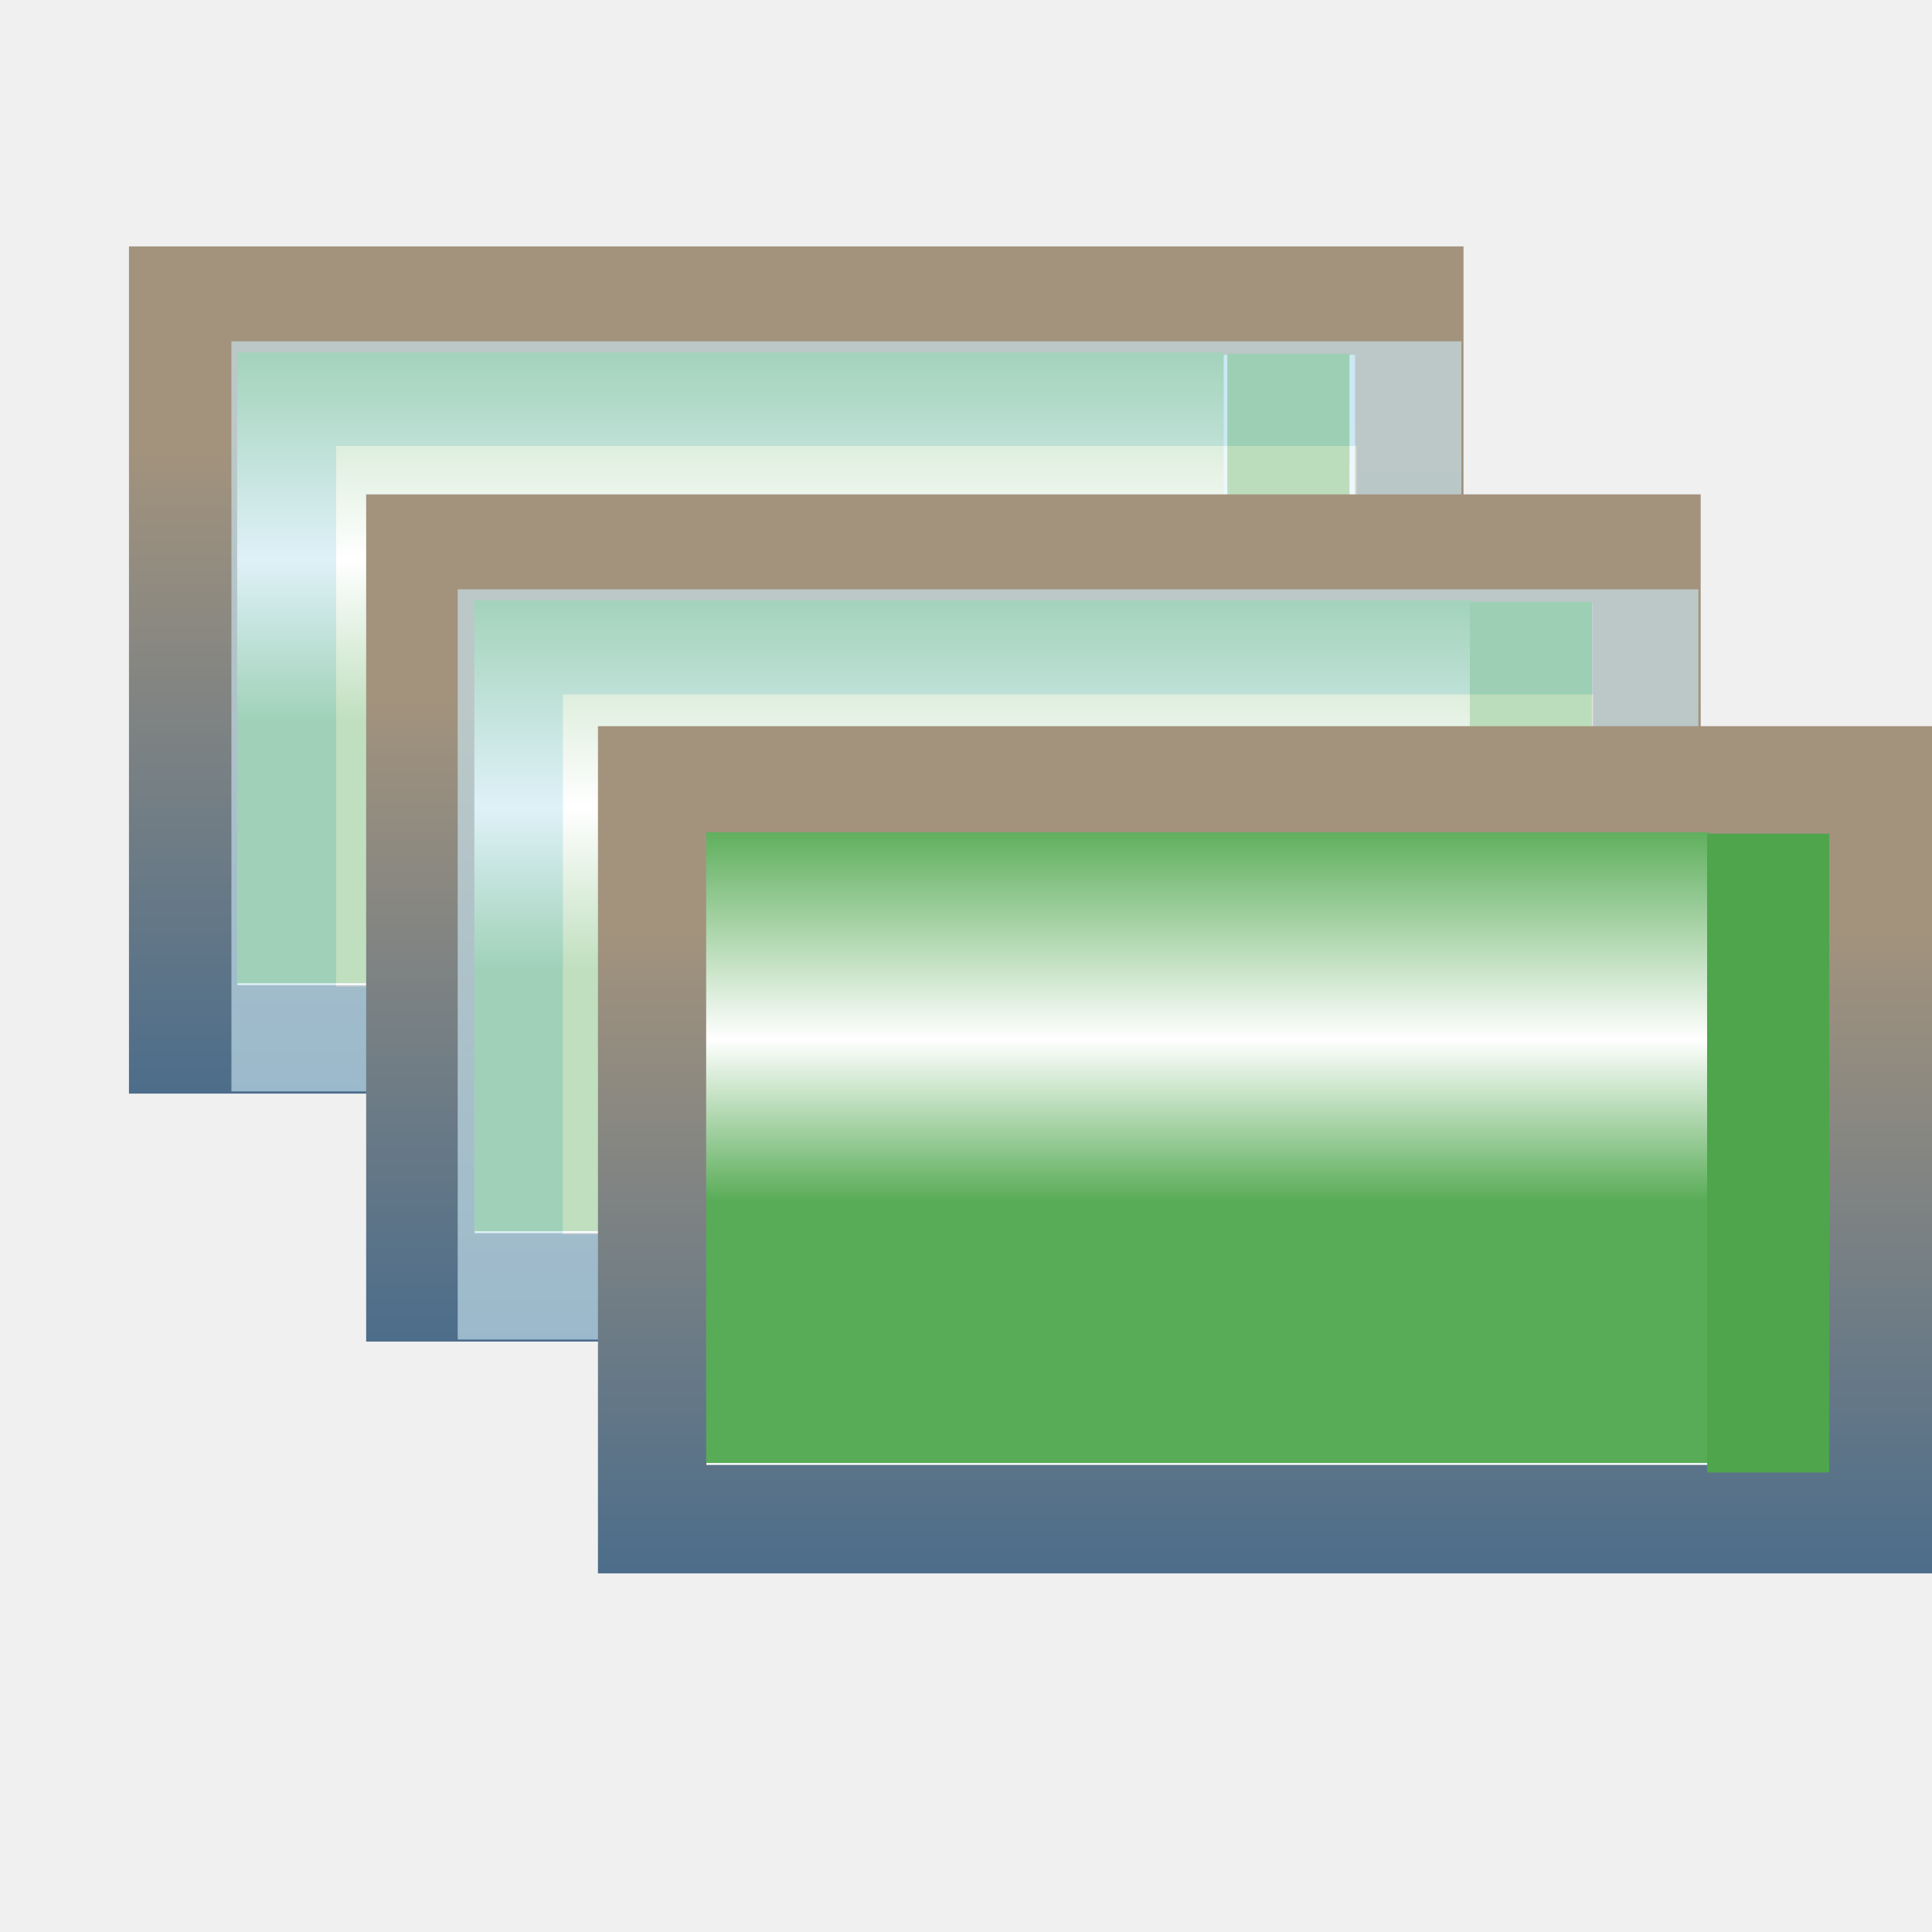
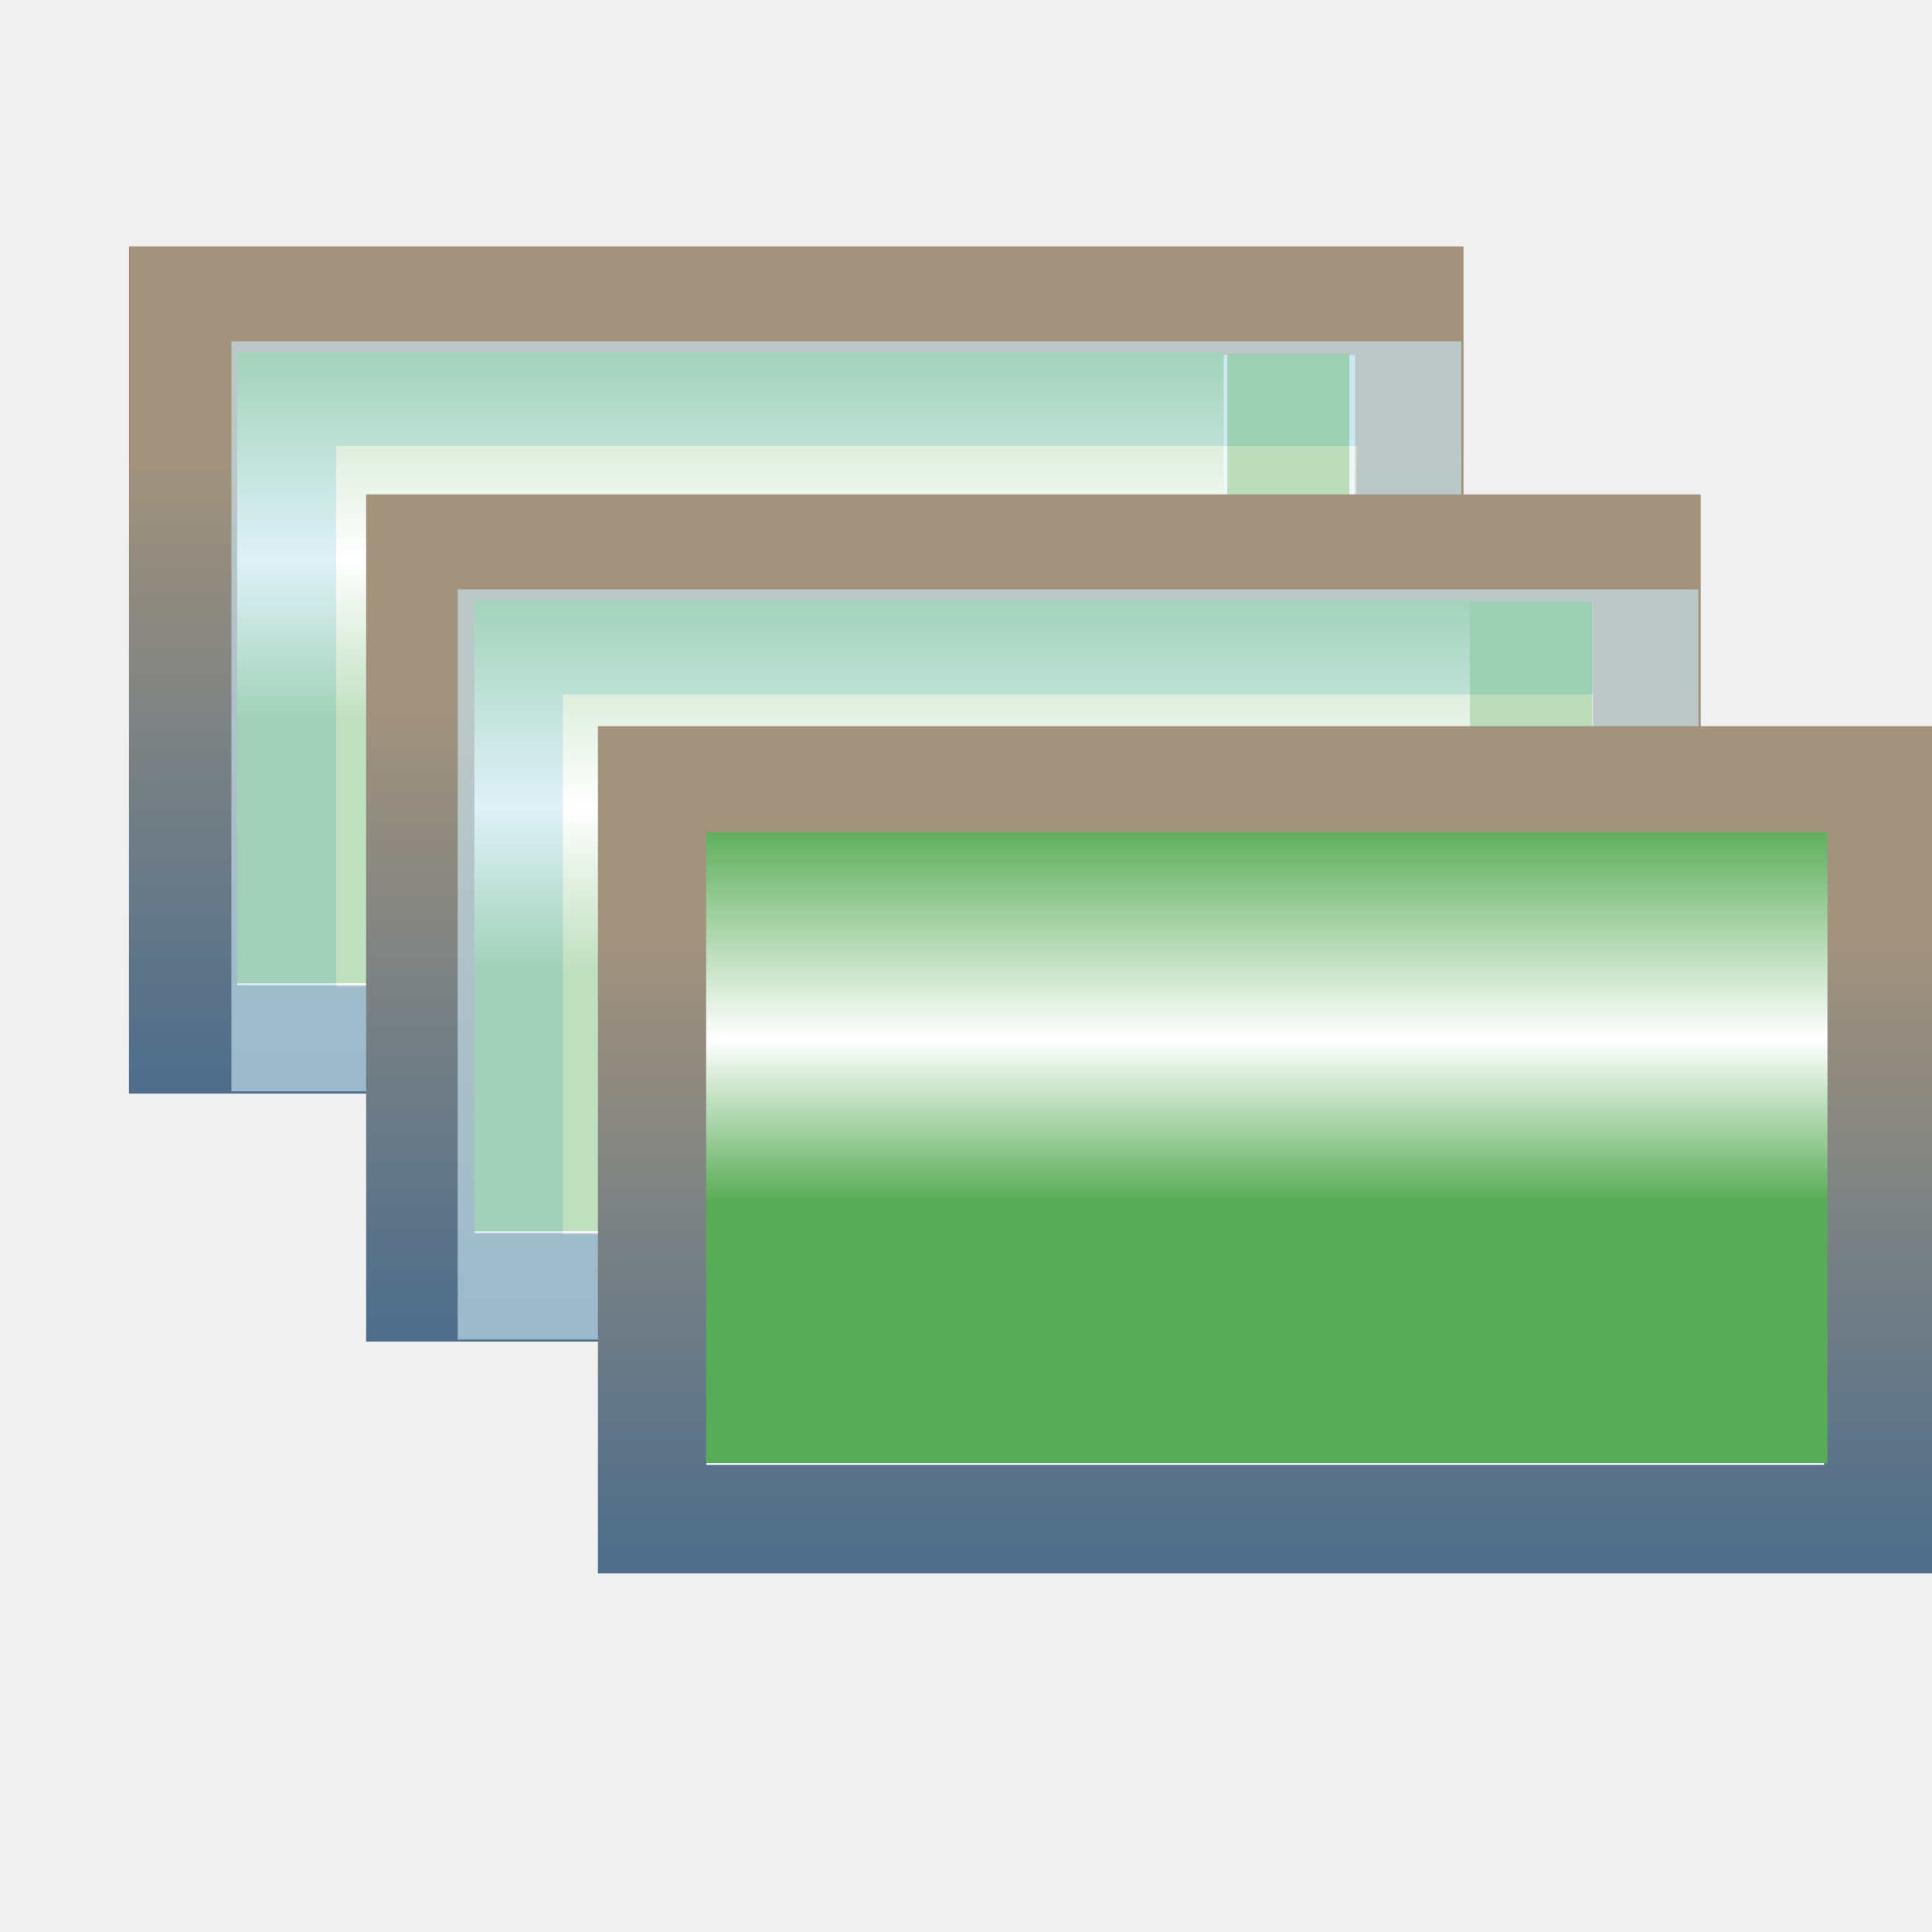
<svg xmlns="http://www.w3.org/2000/svg" xmlns:xlink="http://www.w3.org/1999/xlink" width="16" height="16" id="svg2" version="1.1">
  <defs id="defs4">
    <linearGradient id="linearGradient3811">
      <stop style="stop-color:#cbe8f3;stop-opacity:1;" offset="0" id="stop3813" />
      <stop style="stop-color:#ffffff;stop-opacity:1;" offset="1" id="stop3815" />
    </linearGradient>
    <linearGradient id="linearGradient3797">
      <stop style="stop-color:#59ac57;stop-opacity:1;" offset="0" id="stop3799" />
      <stop id="stop3805" offset="0.428" style="stop-color:#ffffff;stop-opacity:1;" />
      <stop style="stop-color:#59ac57;stop-opacity:1;" offset="1" id="stop3801" />
    </linearGradient>
    <linearGradient id="linearGradient3787">
      <stop style="stop-color:#a3937d;stop-opacity:1;" offset="0" id="stop3789" />
      <stop style="stop-color:#2a5e90;stop-opacity:1;" offset="1" id="stop3791" />
    </linearGradient>
    <linearGradient id="linearGradient3811-2">
      <stop style="stop-color:#cbe8f3;stop-opacity:1;" offset="0" id="stop3813-2" />
      <stop style="stop-color:#ffffff;stop-opacity:1;" offset="1" id="stop3815-0" />
    </linearGradient>
    <linearGradient id="linearGradient3787-4">
      <stop style="stop-color:#a3937d;stop-opacity:1;" offset="0" id="stop3789-8" />
      <stop style="stop-color:#2a5e90;stop-opacity:1;" offset="1" id="stop3791-4" />
    </linearGradient>
    <linearGradient id="linearGradient3797-3">
      <stop style="stop-color:#59ac57;stop-opacity:1;" offset="0" id="stop3799-3" />
      <stop id="stop3805-5" offset="0.428" style="stop-color:#ffffff;stop-opacity:1;" />
      <stop style="stop-color:#59ac57;stop-opacity:1;" offset="1" id="stop3801-7" />
    </linearGradient>
    <linearGradient id="linearGradient3811-2-6">
      <stop style="stop-color:#cbe8f3;stop-opacity:1;" offset="0" id="stop3813-2-4" />
      <stop style="stop-color:#ffffff;stop-opacity:1;" offset="1" id="stop3815-0-0" />
    </linearGradient>
    <linearGradient id="linearGradient3787-4-9">
      <stop style="stop-color:#a3937d;stop-opacity:1;" offset="0" id="stop3789-8-8" />
      <stop style="stop-color:#2a5e90;stop-opacity:1;" offset="1" id="stop3791-4-3" />
    </linearGradient>
    <linearGradient id="linearGradient3797-3-6">
      <stop style="stop-color:#59ac57;stop-opacity:1;" offset="0" id="stop3799-3-9" />
      <stop id="stop3805-5-3" offset="0.428" style="stop-color:#ffffff;stop-opacity:1;" />
      <stop style="stop-color:#59ac57;stop-opacity:1;" offset="1" id="stop3801-7-0" />
    </linearGradient>
    <linearGradient xlink:href="#linearGradient3811-2-6-3" id="linearGradient3825-4-6-0" gradientUnits="userSpaceOnUse" gradientTransform="matrix(1.048309,0,0,1.147826,-0.4610939,1033.888)" x1="10.268" y1="15.621" x2="10.268" y2="20.042" />
    <linearGradient id="linearGradient3811-2-6-3">
      <stop style="stop-color:#cbe8f3;stop-opacity:1;" offset="0" id="stop3813-2-4-0" />
      <stop style="stop-color:#ffffff;stop-opacity:1;" offset="1" id="stop3815-0-0-0" />
    </linearGradient>
    <linearGradient xlink:href="#linearGradient3787-4-9-3" id="linearGradient3827-6-7-7" gradientUnits="userSpaceOnUse" gradientTransform="matrix(0.9872051,0,0,1.007736,0.0679531,1044.302)" x1="9.843" y1="7.666" x2="9.843" y2="15.08" />
    <linearGradient id="linearGradient3787-4-9-3">
      <stop style="stop-color:#a3937d;stop-opacity:1;" offset="0" id="stop3789-8-8-5" />
      <stop style="stop-color:#2a5e90;stop-opacity:1;" offset="1" id="stop3791-4-3-4" />
    </linearGradient>
    <linearGradient xlink:href="#linearGradient3797-3-6-8" id="linearGradient3829-8-2-9" gradientUnits="userSpaceOnUse" x1="8.08" y1="17.936" x2="8.08" y2="14.813" />
    <linearGradient id="linearGradient3797-3-6-8">
      <stop style="stop-color:#59ac57;stop-opacity:1;" offset="0" id="stop3799-3-9-0" />
      <stop id="stop3805-5-3-6" offset="0.428" style="stop-color:#ffffff;stop-opacity:1;" />
      <stop style="stop-color:#59ac57;stop-opacity:1;" offset="1" id="stop3801-7-0-8" />
    </linearGradient>
    <linearGradient xlink:href="#linearGradient3811-2-4" id="linearGradient3825-4-8" gradientUnits="userSpaceOnUse" gradientTransform="matrix(1.048309,0,0,1.147826,-0.4610939,1033.888)" x1="10.268" y1="15.621" x2="10.268" y2="20.042" />
    <linearGradient id="linearGradient3811-2-4">
      <stop style="stop-color:#cbe8f3;stop-opacity:1;" offset="0" id="stop3813-2-40" />
      <stop style="stop-color:#ffffff;stop-opacity:1;" offset="1" id="stop3815-0-3" />
    </linearGradient>
    <linearGradient xlink:href="#linearGradient3787-4-0" id="linearGradient3827-6-4" gradientUnits="userSpaceOnUse" gradientTransform="matrix(0.9872051,0,0,1.007736,0.0679531,1044.302)" x1="9.843" y1="7.666" x2="9.843" y2="15.08" />
    <linearGradient id="linearGradient3787-4-0">
      <stop style="stop-color:#a3937d;stop-opacity:1;" offset="0" id="stop3789-8-7" />
      <stop style="stop-color:#2a5e90;stop-opacity:1;" offset="1" id="stop3791-4-6" />
    </linearGradient>
    <linearGradient xlink:href="#linearGradient3797-3-61" id="linearGradient3829-8-7" gradientUnits="userSpaceOnUse" x1="8.08" y1="17.936" x2="8.08" y2="14.813" />
    <linearGradient id="linearGradient3797-3-61">
      <stop style="stop-color:#59ac57;stop-opacity:1;" offset="0" id="stop3799-3-91" />
      <stop id="stop3805-5-9" offset="0.428" style="stop-color:#ffffff;stop-opacity:1;" />
      <stop style="stop-color:#59ac57;stop-opacity:1;" offset="1" id="stop3801-7-6" />
    </linearGradient>
    <linearGradient xlink:href="#linearGradient3811-3" id="linearGradient3825-6" gradientUnits="userSpaceOnUse" gradientTransform="matrix(1.048309,0,0,1.147826,-0.4610939,1033.888)" x1="10.268" y1="15.621" x2="10.268" y2="20.042" />
    <linearGradient id="linearGradient3811-3">
      <stop style="stop-color:#cbe8f3;stop-opacity:1;" offset="0" id="stop3813-8" />
      <stop style="stop-color:#ffffff;stop-opacity:1;" offset="1" id="stop3815-06" />
    </linearGradient>
    <linearGradient xlink:href="#linearGradient3787-7" id="linearGradient3827-9" gradientUnits="userSpaceOnUse" gradientTransform="matrix(0.9872051,0,0,1.007736,0.0679531,1044.302)" x1="9.843" y1="7.666" x2="9.843" y2="15.08" />
    <linearGradient id="linearGradient3787-7">
      <stop style="stop-color:#a3937d;stop-opacity:1;" offset="0" id="stop3789-1" />
      <stop style="stop-color:#2a5e90;stop-opacity:1;" offset="1" id="stop3791-6" />
    </linearGradient>
-     <linearGradient xlink:href="#linearGradient3797-2" id="linearGradient3829-3" gradientUnits="userSpaceOnUse" x1="8.08" y1="17.936" x2="8.08" y2="14.813" />
+     <linearGradient xlink:href="#linearGradient3797-2" id="linearGradient3829-3" gradientUnits="userSpaceOnUse" x1="8.08" y1="17.936" x2="8.08" y2="14.813" gradientTransform="matrix(1.11828,0,0,1,-0.6917243,1036.362)" />
    <linearGradient id="linearGradient3797-2">
      <stop style="stop-color:#59ac57;stop-opacity:1;" offset="0" id="stop3799-6" />
      <stop id="stop3805-4" offset="0.428" style="stop-color:#ffffff;stop-opacity:1;" />
      <stop style="stop-color:#59ac57;stop-opacity:1;" offset="1" id="stop3801-9" />
    </linearGradient>
  </defs>
  <g id="layer1" transform="translate(0,-1036.362)">
    <g id="g3969">
      <g transform="translate(-3.883929,-11.96429)" id="g3819-3-3">
        <rect style="fill:url(#linearGradient3825-4-6-0);fill-opacity:1;stroke:none" id="rect3809-0-6" width="9.688" height="5.893" x="5.67" y="1051.023" />
        <rect style="fill:none;stroke:url(#linearGradient3827-6-7-7);stroke-width:0.898;stroke-miterlimit:4;stroke-opacity:1;stroke-dasharray:none" id="rect3017-4-4" width="10.154" height="6.118" x="5.401" y="1050.816" />
        <rect style="fill:url(#linearGradient3829-8-2-9);fill-opacity:1;stroke:none" id="rect3795-5-3" width="8.17" height="5.223" x="5.848" y="14.884" transform="translate(0,1036.362)" />
        <path style="fill:none;stroke:#4ea54c;stroke-width:1.011px;stroke-linecap:butt;stroke-linejoin:miter;stroke-opacity:1" d="m 14.554,1051.257 0,5.291" id="path3807-8-4" />
      </g>
      <rect style="opacity:0.621;fill:#ffffff;fill-opacity:1;stroke:#cbe8f3;stroke-width:0.867;stroke-miterlimit:4;stroke-opacity:1;stroke-dasharray:none" id="rect4166-7" width="9.319" height="5.345" x="2.35" y="1039.622" />
      <g transform="translate(-1.919643,-9.910714)" id="g3819-3">
        <rect style="fill:url(#linearGradient3825-4-8);fill-opacity:1;stroke:none" id="rect3809-0" width="9.688" height="5.893" x="5.67" y="1051.023" />
        <rect style="fill:none;stroke:url(#linearGradient3827-6-4);stroke-width:0.898;stroke-miterlimit:4;stroke-opacity:1;stroke-dasharray:none" id="rect3017-4" width="10.154" height="6.118" x="5.401" y="1050.816" />
        <rect style="fill:url(#linearGradient3829-8-7);fill-opacity:1;stroke:none" id="rect3795-5" width="8.259" height="5.223" x="5.848" y="14.884" transform="translate(0,1036.362)" />
        <path style="fill:none;stroke:#4ea54c;stroke-width:1.011px;stroke-linecap:butt;stroke-linejoin:miter;stroke-opacity:1" d="m 14.598,1051.257 0,5.291" id="path3807-8" />
      </g>
      <rect style="opacity:0.621;fill:#ffffff;fill-opacity:1;stroke:#cbe8f3;stroke-width:0.871;stroke-miterlimit:4;stroke-opacity:1;stroke-dasharray:none" id="rect4166" width="9.404" height="5.342" x="4.226" y="1041.678" />
      <g transform="translate(0,-7.991072)" id="g3819">
        <rect style="fill:url(#linearGradient3825-6);fill-opacity:1;stroke:none" id="rect3809" width="9.688" height="5.893" x="5.67" y="1051.023" />
        <rect style="fill:none;stroke:url(#linearGradient3827-9);stroke-width:0.898;stroke-miterlimit:4;stroke-opacity:1;stroke-dasharray:none" id="rect3017" width="10.154" height="6.118" x="5.401" y="1050.816" />
-         <rect style="fill:url(#linearGradient3829-3);fill-opacity:1;stroke:none" id="rect3795" width="8.304" height="5.223" x="5.848" y="14.884" transform="translate(0,1036.362)" />
-         <path style="fill:none;stroke:#4ea54c;stroke-width:1.011px;stroke-linecap:butt;stroke-linejoin:miter;stroke-opacity:1" d="m 14.643,1051.257 0,5.291" id="path3807" />
+         <rect style="fill:url(#linearGradient3829-3);fill-opacity:1;stroke:none" id="rect3795" width="9.286" height="5.223" x="5.848" y="1051.246" />
      </g>
    </g>
  </g>
</svg>
